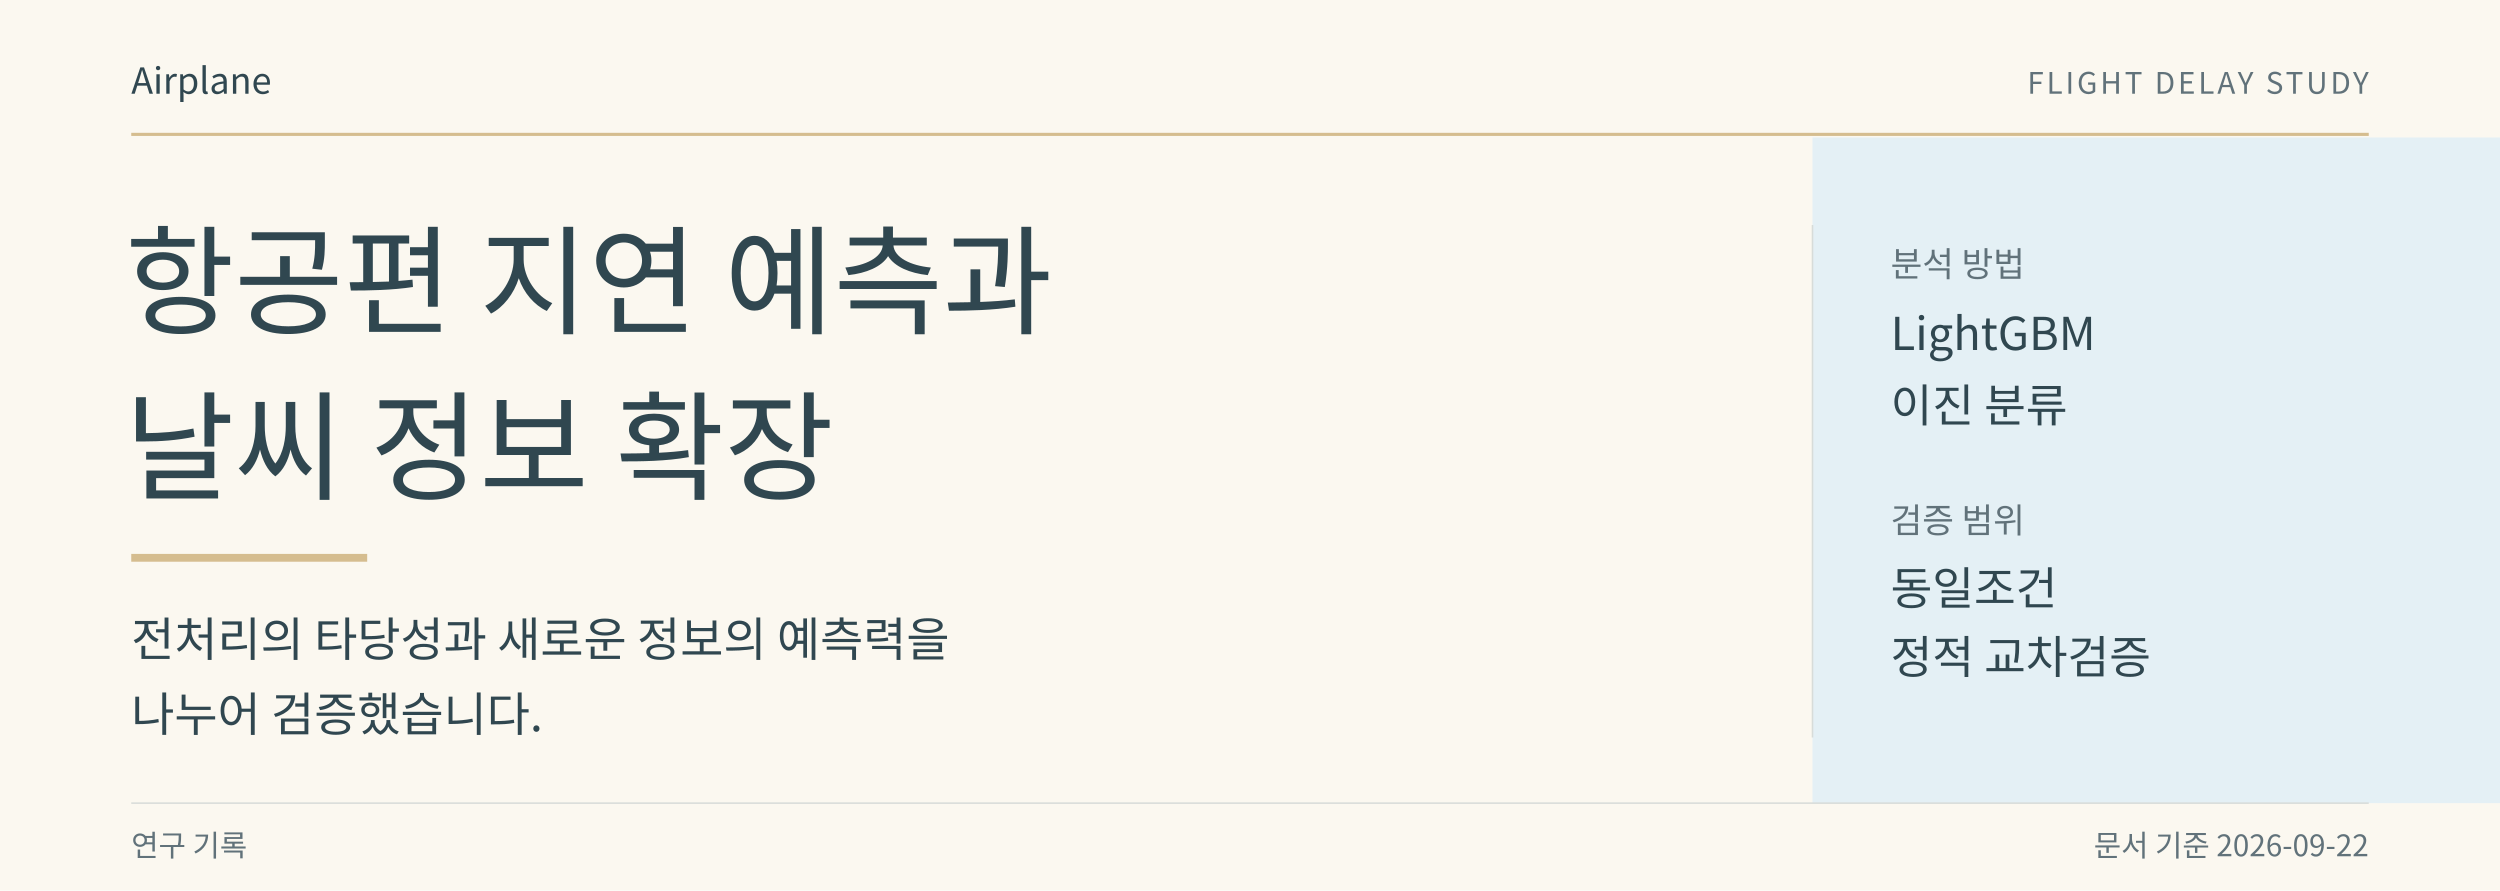
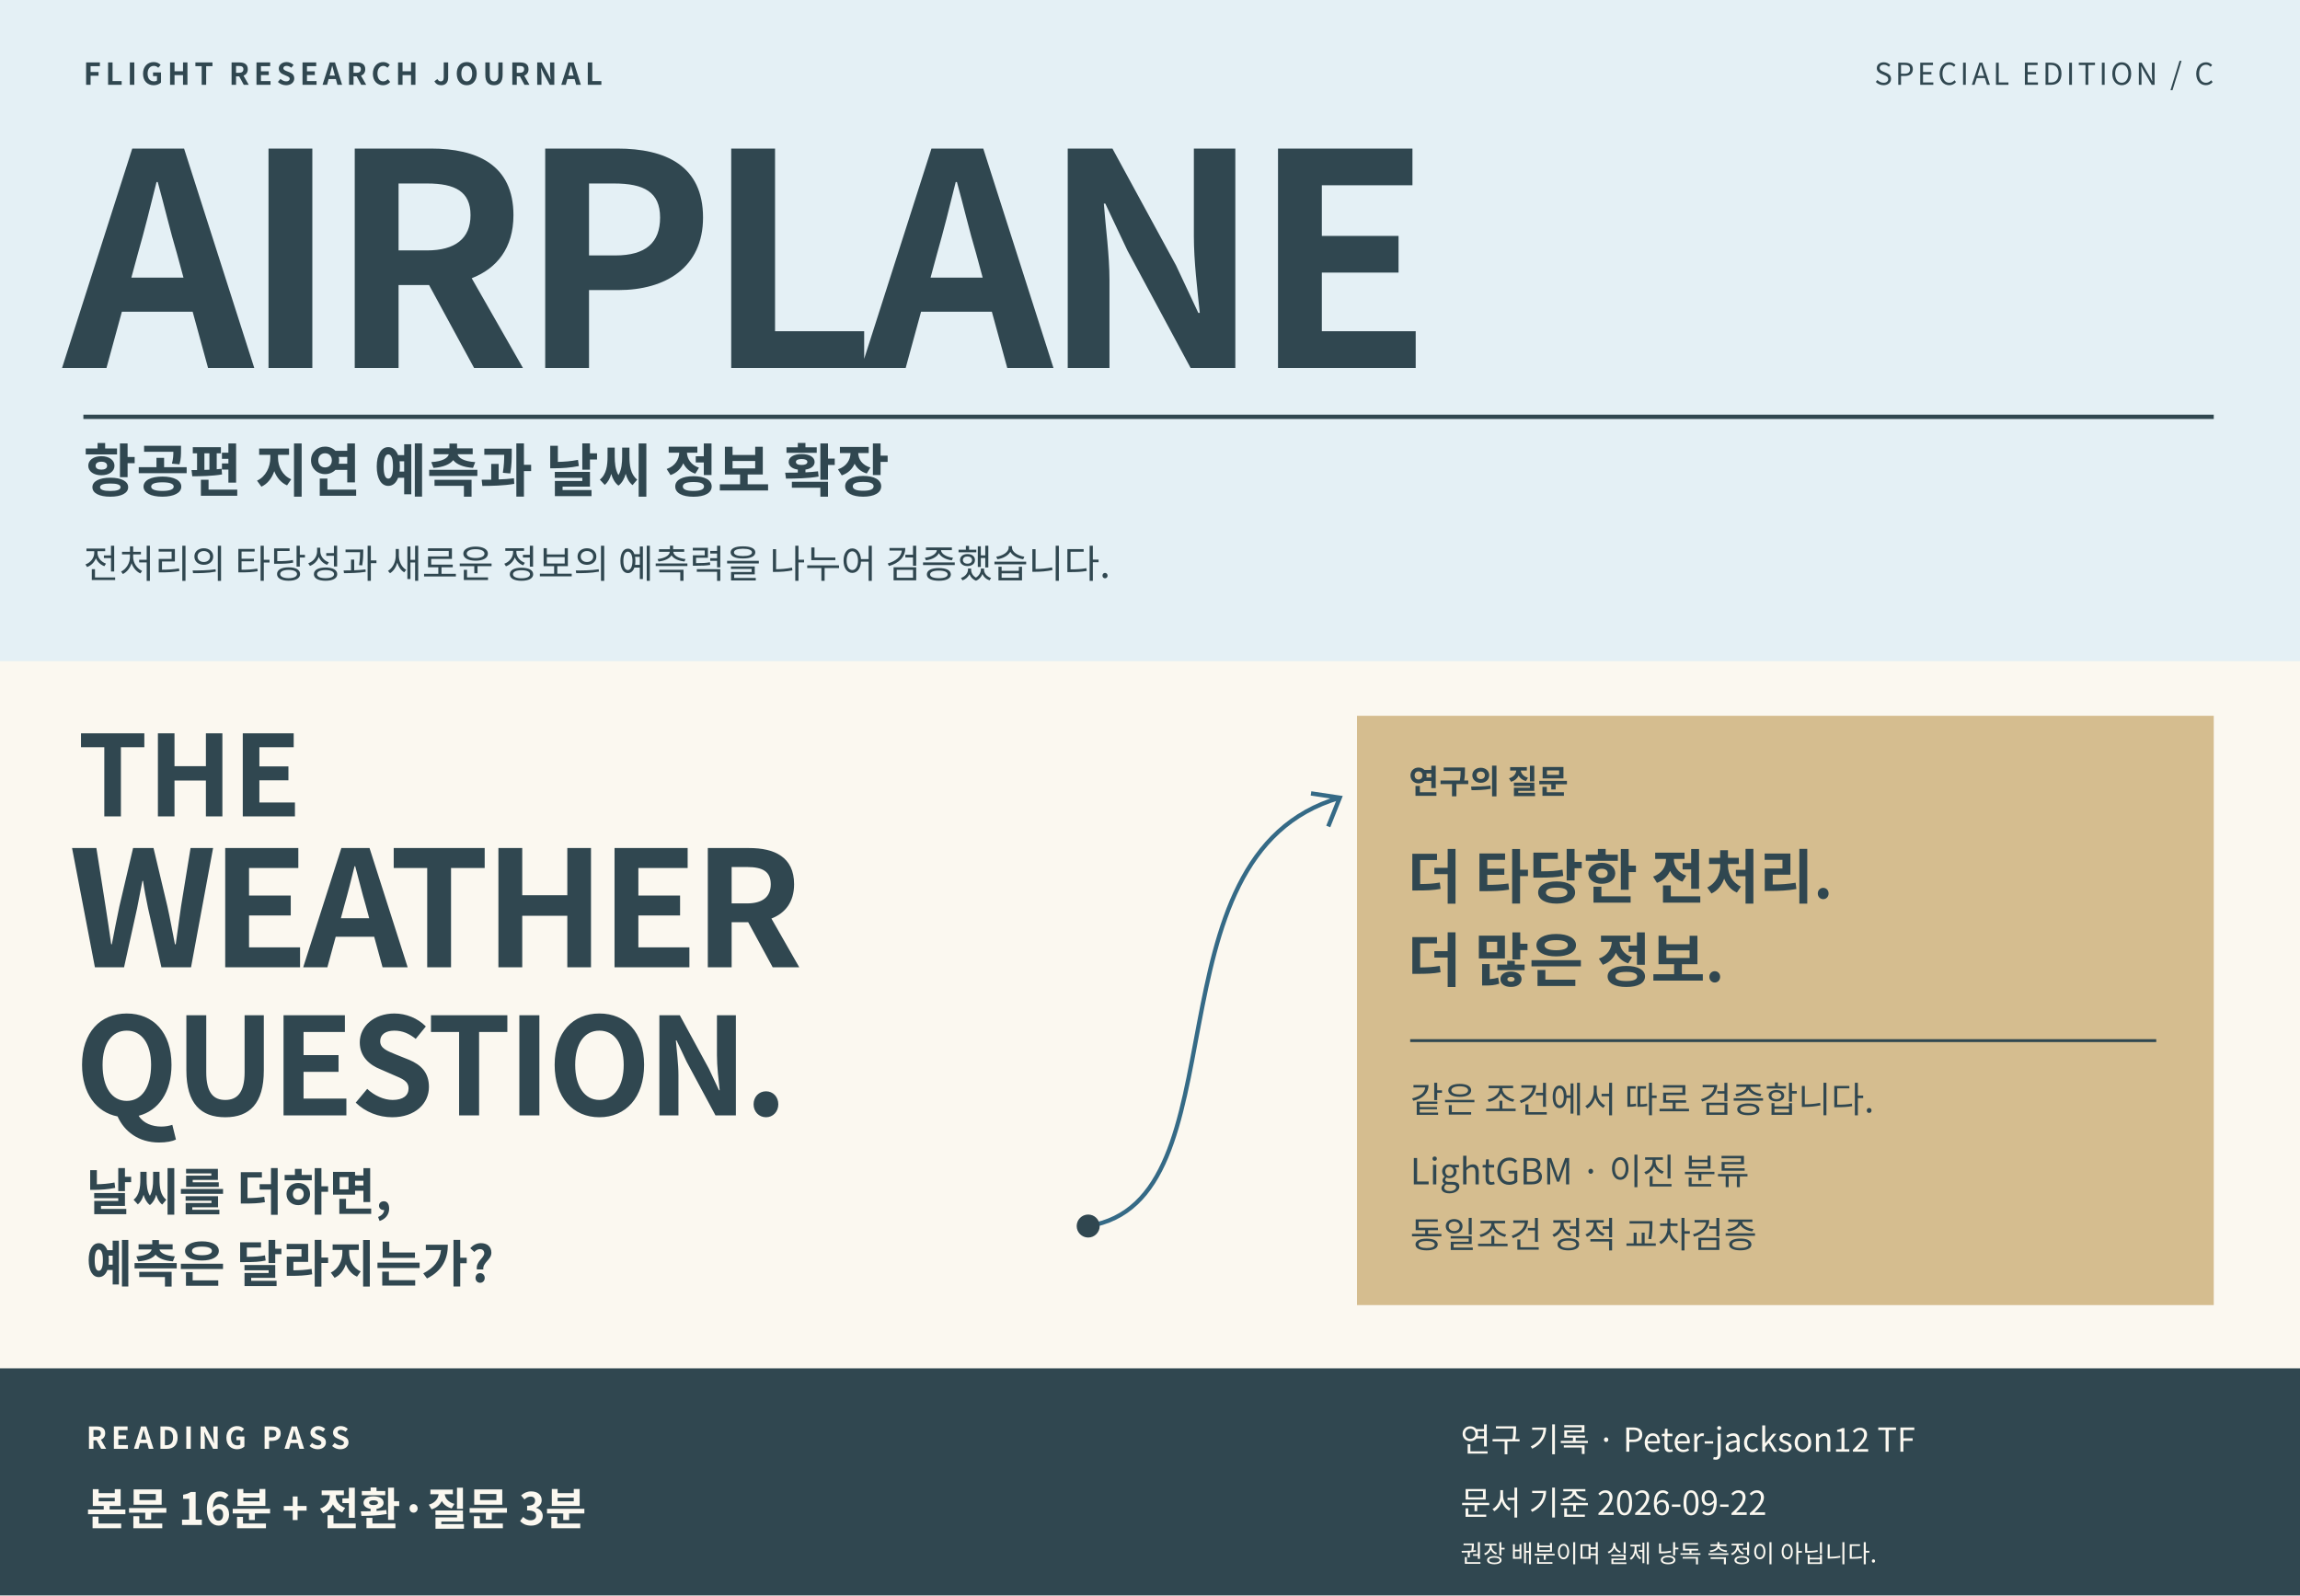
- <svg xmlns="http://www.w3.org/2000/svg" width="1600" height="570" viewBox="0 0 1600 570" role="img" aria-labelledby="title desc">
-   <rect width="1600" height="570" fill="#FBF8F0" />
-   <rect x="1160" y="88" width="440" height="426" fill="#E4F0F5" />
-   <text x="84" y="60" fill="#304750" font-family="Noto Sans CJK KR, Malgun Gothic, Apple SD Gothic Neo, sans-serif" font-size="23" font-weight="500" text-anchor="start" style="font-variant-numeric:tabular-nums">Airplane</text>
-   <text x="1516" y="60" fill="#61727A" font-family="Noto Sans CJK KR, Malgun Gothic, Apple SD Gothic Neo, sans-serif" font-size="19" font-weight="400" text-anchor="end" style="font-variant-numeric:tabular-nums" letter-spacing="1.8">FLIGHT DELAY STUDY</text>
-   <line x1="84" y1="86" x2="1516" y2="86" stroke="#D5BD8F" stroke-width="2" />
-   <text x="80" y="208" fill="#304750" font-family="Noto Sans CJK KR, Malgun Gothic, Apple SD Gothic Neo, sans-serif" font-size="76" font-weight="500" text-anchor="start" style="font-variant-numeric:tabular-nums">항공편 지연 예측과</text>
-   <text x="80" y="314" fill="#304750" font-family="Noto Sans CJK KR, Malgun Gothic, Apple SD Gothic Neo, sans-serif" font-size="76" font-weight="500" text-anchor="start" style="font-variant-numeric:tabular-nums">날씨 정보 확장</text>
-   <line x1="84" y1="357" x2="235" y2="357" stroke="#D5BD8F" stroke-width="5" />
-   <text x="84" y="420" fill="#304750" font-family="Noto Sans CJK KR, Malgun Gothic, Apple SD Gothic Neo, sans-serif" font-size="30" font-weight="400" text-anchor="start" style="font-variant-numeric:tabular-nums">전처리의 타당성과 새로운 정보의 예측력을</text>
-   <text x="84" y="468" fill="#304750" font-family="Noto Sans CJK KR, Malgun Gothic, Apple SD Gothic Neo, sans-serif" font-size="30" font-weight="400" text-anchor="start" style="font-variant-numeric:tabular-nums">나누어 검증했습니다.</text>
-   <line x1="1160" y1="144" x2="1160" y2="472" stroke="#D7DCD9" stroke-width="1" />
-   <text x="1210" y="177" fill="#61727A" font-family="Noto Sans CJK KR, Malgun Gothic, Apple SD Gothic Neo, sans-serif" font-size="22" font-weight="400" text-anchor="start" style="font-variant-numeric:tabular-nums">분석 방법</text>
-   <text x="1210" y="224" fill="#304750" font-family="Noto Sans CJK KR, Malgun Gothic, Apple SD Gothic Neo, sans-serif" font-size="29" font-weight="500" text-anchor="start" style="font-variant-numeric:tabular-nums">LightGBM</text>
-   <text x="1210" y="270" fill="#304750" font-family="Noto Sans CJK KR, Malgun Gothic, Apple SD Gothic Neo, sans-serif" font-size="29" font-weight="500" text-anchor="start" style="font-variant-numeric:tabular-nums">이진 분류</text>
-   <text x="1210" y="341" fill="#61727A" font-family="Noto Sans CJK KR, Malgun Gothic, Apple SD Gothic Neo, sans-serif" font-size="22" font-weight="400" text-anchor="start" style="font-variant-numeric:tabular-nums">검증 범위</text>
-   <text x="1210" y="387" fill="#304750" font-family="Noto Sans CJK KR, Malgun Gothic, Apple SD Gothic Neo, sans-serif" font-size="29" font-weight="500" text-anchor="start" style="font-variant-numeric:tabular-nums">동일조건</text>
-   <text x="1210" y="431" fill="#304750" font-family="Noto Sans CJK KR, Malgun Gothic, Apple SD Gothic Neo, sans-serif" font-size="29" font-weight="500" text-anchor="start" style="font-variant-numeric:tabular-nums">정적 교차검증</text>
-   <line x1="84" y1="514" x2="1516" y2="514" stroke="#D7DCD9" stroke-width="1" />
-   <text x="84" y="548" fill="#61727A" font-family="Noto Sans CJK KR, Malgun Gothic, Apple SD Gothic Neo, sans-serif" font-size="19" font-weight="400" text-anchor="start" style="font-variant-numeric:tabular-nums">연구 기록</text>
-   <text x="1516" y="548" fill="#61727A" font-family="Noto Sans CJK KR, Malgun Gothic, Apple SD Gothic Neo, sans-serif" font-size="19" font-weight="400" text-anchor="end" style="font-variant-numeric:tabular-nums">문서 기준 2026-09-22</text>
+ <svg xmlns="http://www.w3.org/2000/svg" width="1600" height="1110" viewBox="0 0 1600 1110" role="img" aria-labelledby="title desc">
+   <rect width="1600" height="1110" fill="#FBF8F0" />
+   <rect x="0" y="0" width="1600" height="460" fill="#E4F0F5" />
+   <text x="58" y="59" fill="#304750" font-family="Noto Sans CJK KR, Malgun Gothic, Apple SD Gothic Neo, sans-serif" font-size="21" font-weight="700" text-anchor="start" style="font-variant-numeric:tabular-nums" letter-spacing="3">FLIGHT RESEARCH JOURNAL</text>
+   <text x="1540" y="59" fill="#304750" font-family="Noto Sans CJK KR, Malgun Gothic, Apple SD Gothic Neo, sans-serif" font-size="21" font-weight="400" text-anchor="end" style="font-variant-numeric:tabular-nums" letter-spacing="2">SPECIAL EDITION / C</text>
+   <text x="44" y="256" fill="#304750" font-family="Noto Sans CJK KR, Malgun Gothic, Apple SD Gothic Neo, sans-serif" font-size="206" font-weight="900" text-anchor="start" style="font-variant-numeric:tabular-nums" letter-spacing="-8">AIRPLANE</text>
+   <line x1="58" y1="290" x2="1540" y2="290" stroke="#304750" stroke-width="3" />
+   <text x="58" y="342" fill="#304750" font-family="Noto Sans CJK KR, Malgun Gothic, Apple SD Gothic Neo, sans-serif" font-size="40" font-weight="700" text-anchor="start" style="font-variant-numeric:tabular-nums">항공편 지연 예측과 날씨 정보 확장</text>
+   <text x="58" y="402" fill="#304750" font-family="Noto Sans CJK KR, Malgun Gothic, Apple SD Gothic Neo, sans-serif" font-size="27" font-weight="400" text-anchor="start" style="font-variant-numeric:tabular-nums">전처리의 타당성과 새로운 정보의 예측력을 나누어 검증했습니다.</text>
+   <text x="54" y="568" fill="#304750" font-family="Noto Sans CJK KR, Malgun Gothic, Apple SD Gothic Neo, sans-serif" font-size="78" font-weight="900" text-anchor="start" style="font-variant-numeric:tabular-nums">THE</text>
+   <text x="48" y="673" fill="#304750" font-family="Noto Sans CJK KR, Malgun Gothic, Apple SD Gothic Neo, sans-serif" font-size="112" font-weight="900" text-anchor="start" style="font-variant-numeric:tabular-nums" letter-spacing="-4">WEATHER</text>
+   <text x="52" y="776" fill="#304750" font-family="Noto Sans CJK KR, Malgun Gothic, Apple SD Gothic Neo, sans-serif" font-size="94" font-weight="900" text-anchor="start" style="font-variant-numeric:tabular-nums" letter-spacing="-3">QUESTION.</text>
+   <text x="60" y="842" fill="#304750" font-family="Noto Sans CJK KR, Malgun Gothic, Apple SD Gothic Neo, sans-serif" font-size="35" font-weight="700" text-anchor="start" style="font-variant-numeric:tabular-nums">날씨를 더하면,</text>
+   <text x="60" y="892" fill="#304750" font-family="Noto Sans CJK KR, Malgun Gothic, Apple SD Gothic Neo, sans-serif" font-size="35" font-weight="700" text-anchor="start" style="font-variant-numeric:tabular-nums">예측은 달라지는가?</text>
+   <rect x="944" y="498" width="596" height="410" fill="#D5BD8F" />
+   <text x="980" y="552" fill="#304750" font-family="Noto Sans CJK KR, Malgun Gothic, Apple SD Gothic Neo, sans-serif" font-size="23" font-weight="700" text-anchor="start" style="font-variant-numeric:tabular-nums">연구의 질문</text>
+   <text x="979" y="625" fill="#304750" font-family="Noto Sans CJK KR, Malgun Gothic, Apple SD Gothic Neo, sans-serif" font-size="41" font-weight="700" text-anchor="start" style="font-variant-numeric:tabular-nums">더 타당한 전처리.</text>
+   <text x="979" y="683" fill="#304750" font-family="Noto Sans CJK KR, Malgun Gothic, Apple SD Gothic Neo, sans-serif" font-size="41" font-weight="700" text-anchor="start" style="font-variant-numeric:tabular-nums">더 많은 정보.</text>
+   <line x1="981" y1="724" x2="1500" y2="724" stroke="#304750" stroke-width="2" />
+   <text x="981" y="774" fill="#304750" font-family="Noto Sans CJK KR, Malgun Gothic, Apple SD Gothic Neo, sans-serif" font-size="25" font-weight="400" text-anchor="start" style="font-variant-numeric:tabular-nums">같은 조건에서 따로 검증합니다.</text>
+   <text x="981" y="824" fill="#304750" font-family="Noto Sans CJK KR, Malgun Gothic, Apple SD Gothic Neo, sans-serif" font-size="25" font-weight="400" text-anchor="start" style="font-variant-numeric:tabular-nums">LightGBM · 이진 분류</text>
+   <text x="981" y="868" fill="#304750" font-family="Noto Sans CJK KR, Malgun Gothic, Apple SD Gothic Neo, sans-serif" font-size="25" font-weight="400" text-anchor="start" style="font-variant-numeric:tabular-nums">동일조건 정적 교차검증</text>
+   <path d="M757 853 C867 836 794 595 932 555" fill="none" stroke="#356A86" stroke-width="3" />
+   <path d="M912 552 L932 555 L924 575" fill="none" stroke="#356A86" stroke-width="3" />
+   <circle cx="757" cy="853" r="7" fill="#304750" stroke="#304750" stroke-width="2" />
+   <rect x="0" y="952" width="1600" height="158" fill="#304750" />
+   <text x="60" y="1008" fill="#FBF8F0" font-family="Noto Sans CJK KR, Malgun Gothic, Apple SD Gothic Neo, sans-serif" font-size="21" font-weight="700" text-anchor="start" style="font-variant-numeric:tabular-nums" letter-spacing="3">READING PASS</text>
+   <text x="60" y="1061" fill="#FBF8F0" font-family="Noto Sans CJK KR, Malgun Gothic, Apple SD Gothic Neo, sans-serif" font-size="31" font-weight="700" text-anchor="start" style="font-variant-numeric:tabular-nums">본문 16분 + 전환·질문 3분</text>
+   <text x="1016" y="1010" fill="#FBF8F0" font-family="Noto Sans CJK KR, Malgun Gothic, Apple SD Gothic Neo, sans-serif" font-size="23" font-weight="400" text-anchor="start" style="font-variant-numeric:tabular-nums">연구 기록 · Peter-jackson12 TF</text>
+   <text x="1016" y="1054" fill="#FBF8F0" font-family="Noto Sans CJK KR, Malgun Gothic, Apple SD Gothic Neo, sans-serif" font-size="23" font-weight="400" text-anchor="start" style="font-variant-numeric:tabular-nums">문서 기준 2026-09-22</text>
+   <text x="1016" y="1087" fill="#FBF8F0" font-family="Noto Sans CJK KR, Malgun Gothic, Apple SD Gothic Neo, sans-serif" font-size="17" font-weight="400" text-anchor="start" style="font-variant-numeric:tabular-nums">권장 배분이며 실제 낭독 측정이 아닙니다.</text>
</svg>
